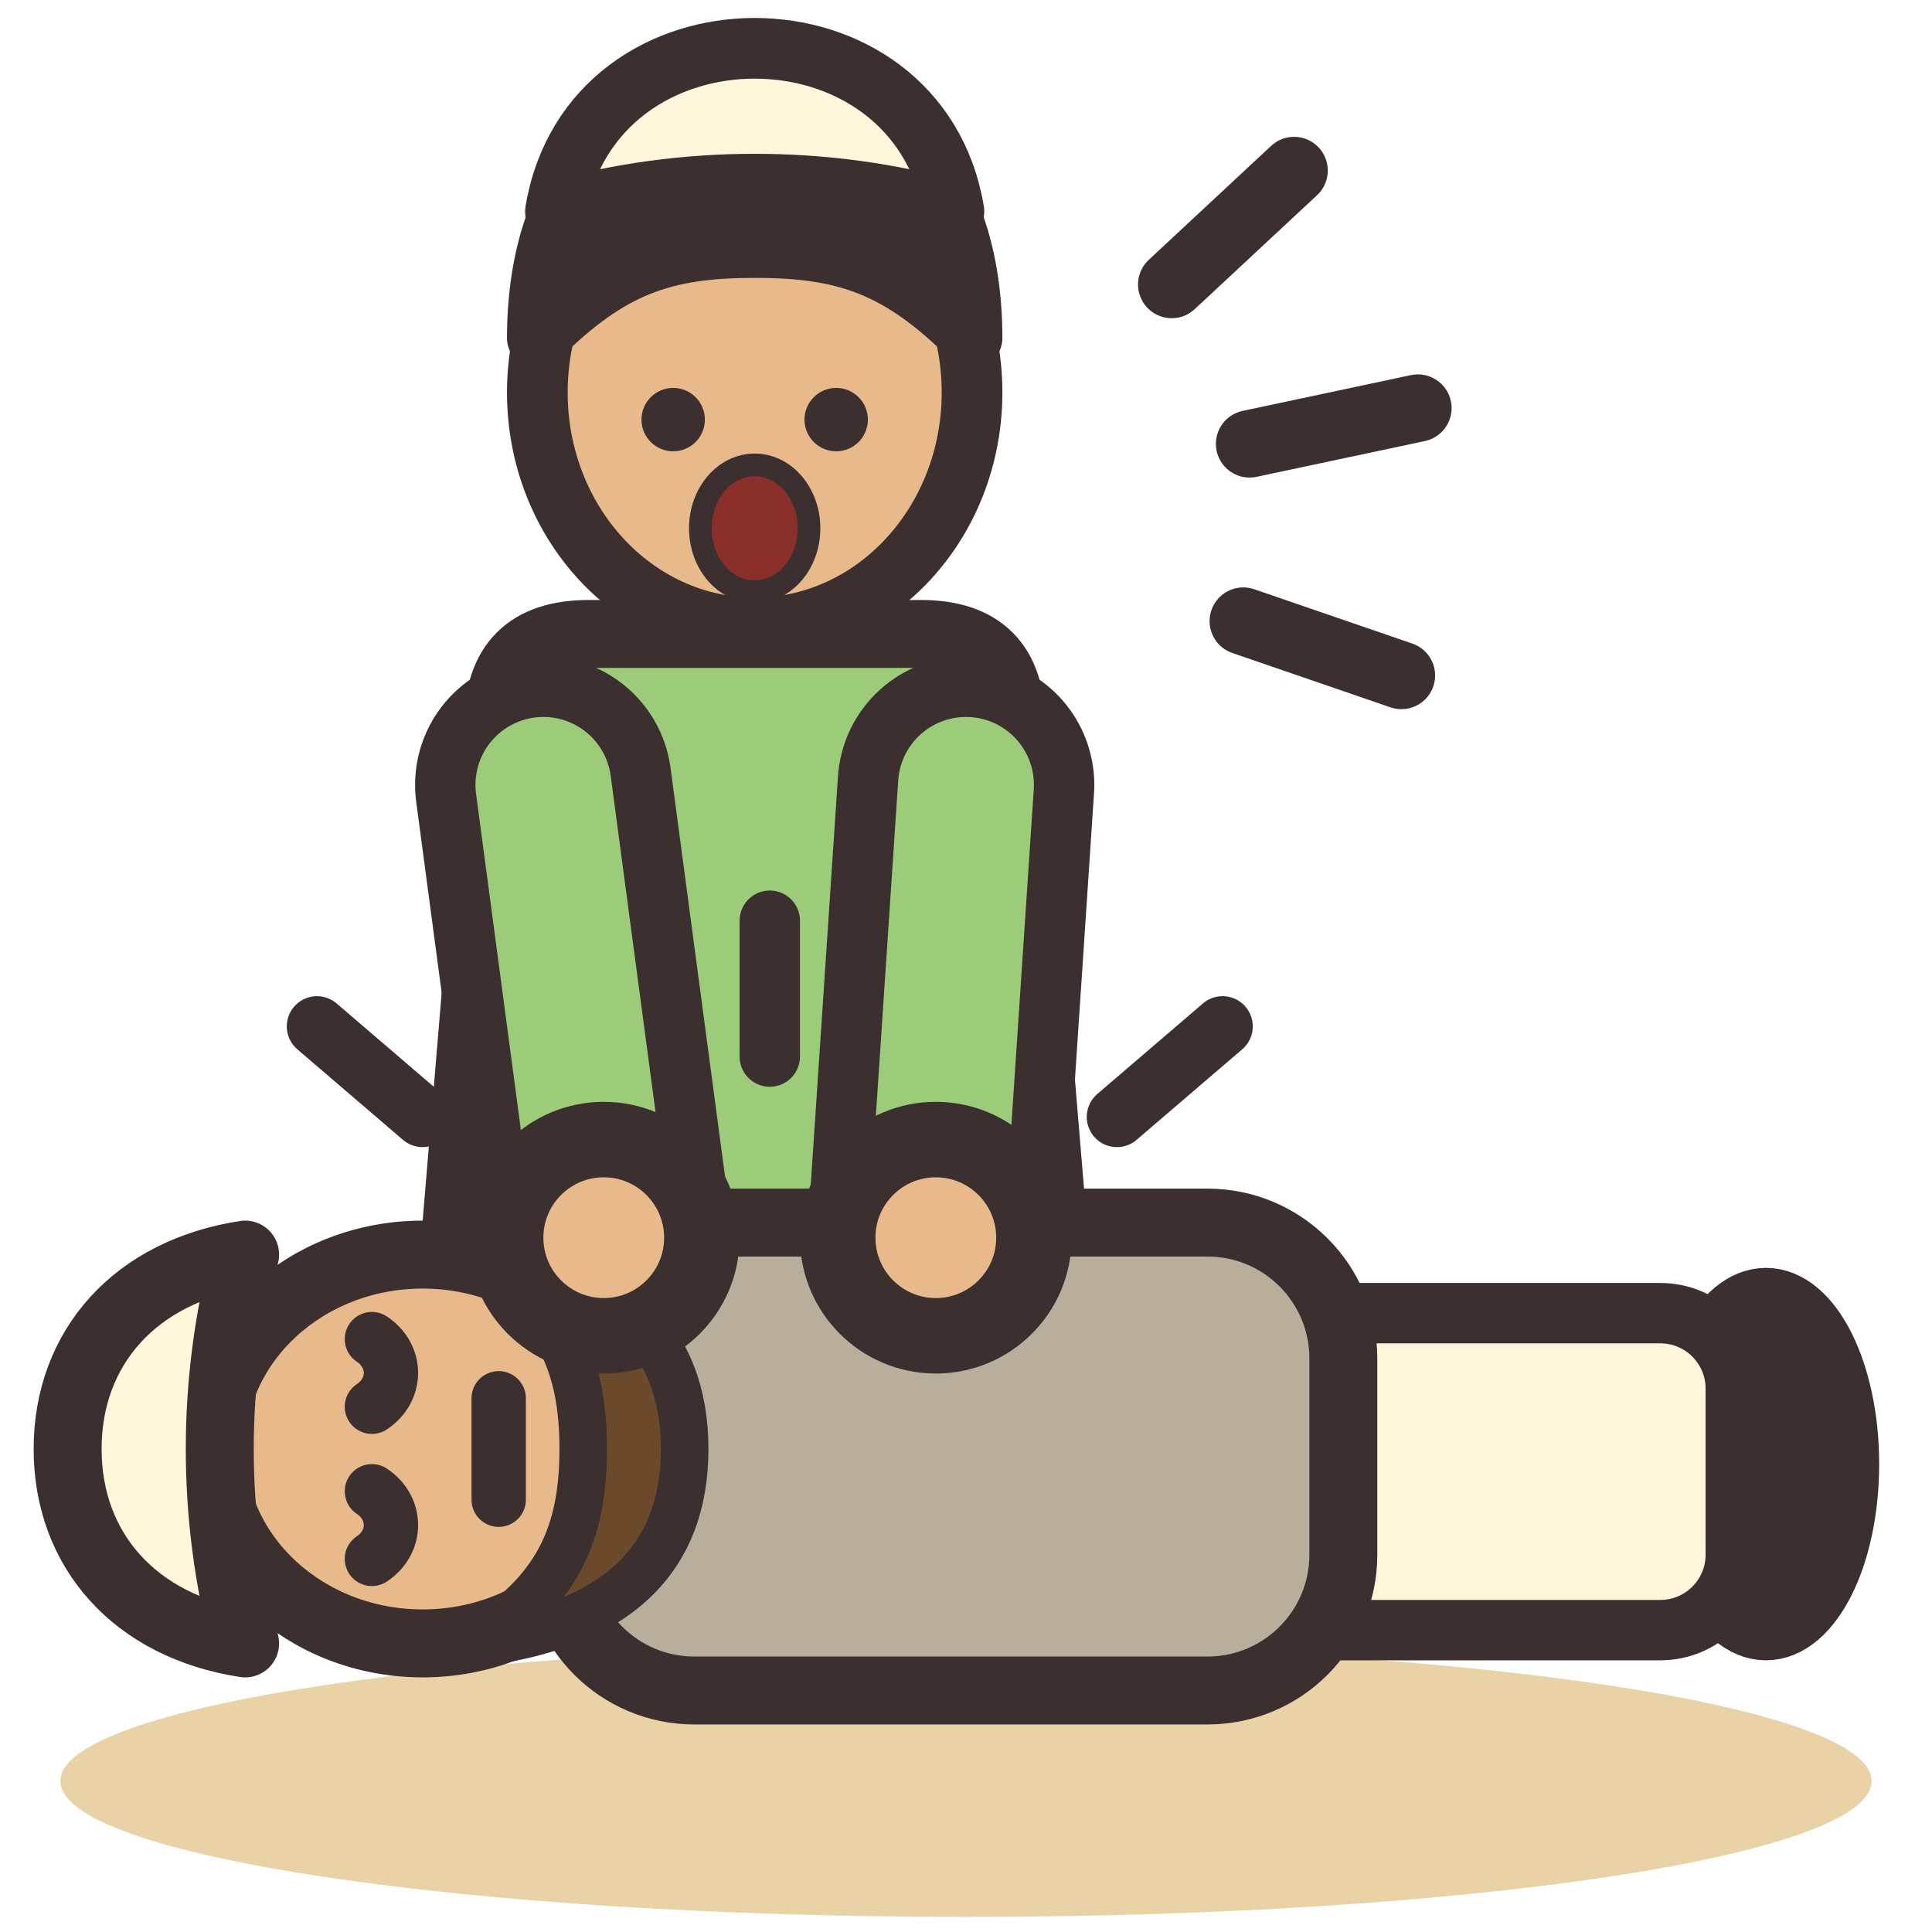
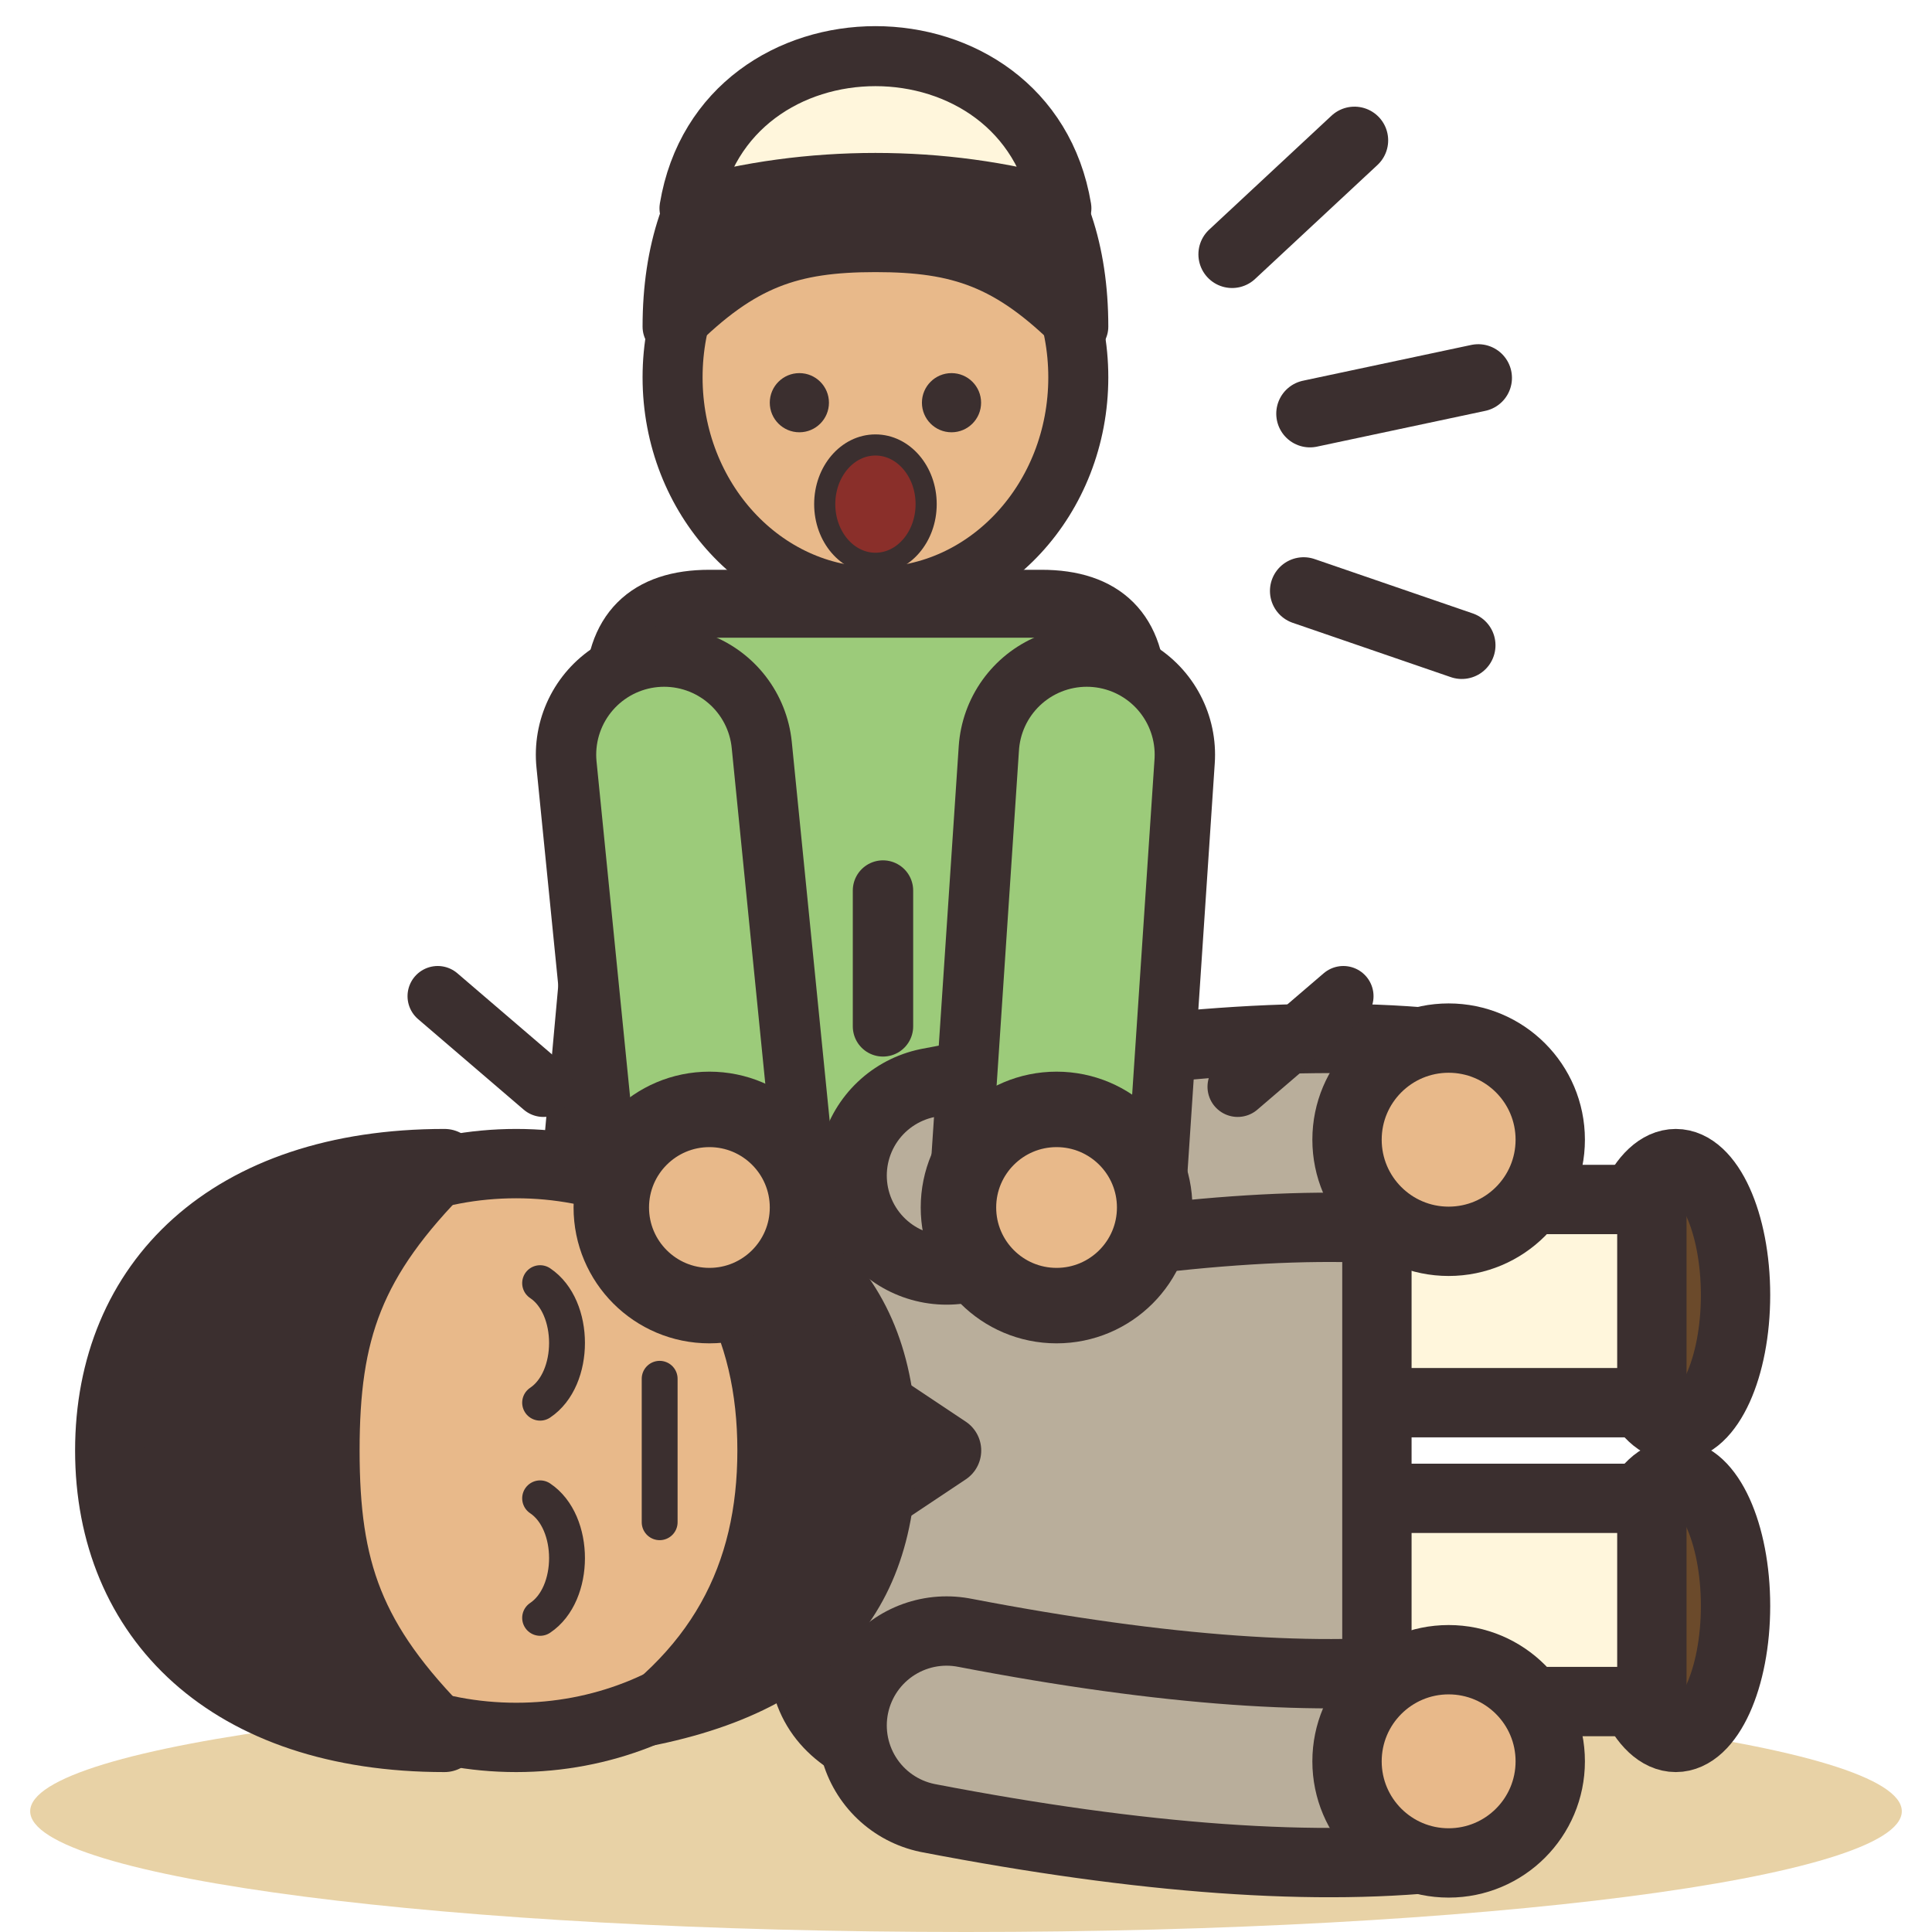
<svg xmlns="http://www.w3.org/2000/svg" viewBox="0 0 128 128">
-   <ellipse cx="64" cy="118" rx="60" ry="9" fill="#e8d2a6" />
-   <g transform="translate(-4 0)" stroke="#3b2f2f" stroke-width="4.5" stroke-linejoin="round" stroke-linecap="round">
-     <path d="M37 48q0 -6 6 -6h22q6 0 6 6L75 96H33z" fill="#9ccb7a" />
+   <ellipse cx="64" cy="120" rx="62" ry="8" fill="#e8d2a6" />
+   <g transform="translate(-8 0)" stroke="#3b2f2f" stroke-width="4.5" stroke-linejoin="round" stroke-linecap="round">
+     <path d="M49 46q0 -6 6 -6h22q6 0 6 6L87 90H45z" fill="#9ccb7a" />
  </g>
-   <g transform="translate(50 26) scale(.6)" stroke="#3b2f2f" stroke-width="6.7" stroke-linejoin="round" stroke-linecap="round">
+   <g transform="translate(58 25) scale(.56)" stroke="#3b2f2f" stroke-width="7.1" stroke-linejoin="round" stroke-linecap="round">
    <ellipse cx="0" cy="0" rx="24" ry="26" fill="#e8b98a" />
    <path d="M-24 -6c0-18 10-28 24-28s24 10 24 28c-8-8-14-10-24-10s-16 2-24 10z" fill="#3b2f2f" />
    <path d="M-22 -20c2-12 12-18 22-18s20 6 22 18c-14-4-30-4-44 0z" fill="#fff6dc" />
    <circle cx="-9" cy="3" r="3.5" fill="#3b2f2f" stroke="none" />
    <circle cx="9" cy="3" r="3.5" fill="#3b2f2f" stroke="none" />
    <ellipse cx="0" cy="15" rx="6" ry="7" fill="#8a2f2a" stroke-width="2.5" />
  </g>
-   <g transform="translate(5 116)">
-     <g stroke="#3b2f2f" stroke-width="4" stroke-linejoin="round" stroke-linecap="round">
-       <ellipse cx="112" cy="-19" rx="5.5" ry="11" fill="#3b2f2f" />
+   <g transform="translate(113.4 96.1) rotate(-90) scale(0.792)" stroke="#3b2f2f" stroke-width="5.8" stroke-linejoin="round" stroke-linecap="round">
+     <ellipse cx="-13" cy="-3" rx="11" ry="5" fill="#6b4a2b" />
+     <ellipse cx="13" cy="-3" rx="11" ry="5" fill="#6b4a2b" />
+     <rect x="-21" y="-36" width="17" height="31" rx="0" fill="#fff6dc" />
+     <rect x="4" y="-36" width="17" height="31" rx="0" fill="#fff6dc" />
+     <path d="M-17 -76C-26 -76 -27 -66 -28 -56L-33 -28H33L28 -56C27 -66 26 -76 17 -76z" fill="#b9ae9b" />
+     <path d="M-8 -76l8 12 8-12" fill="#fff6dc" />
+     <g transform="translate(0 -100) rotate(0)">
+       <ellipse cx="0" cy="0" rx="24" ry="26" fill="#e8b98a" />
+       <path d="M-24 6c2 18 10 26 24 26s22-8 24-26c-6 10-14 14-24 14s-18-4-24-14z" fill="#3b2f2f" stroke-width="3" />
+       <path d="M-24 -6c0-18 10-28 24-28s24 10 24 28c-8-8-14-10-24-10s-16 2-24 10z" fill="#3b2f2f" />
+       <path d="M-14 2c2 3 8 3 10 0M4 2c2 3 8 3 10 0" fill="none" stroke-width="3" />
+       <path d="M-6 12h12" fill="none" stroke-width="3" />
    </g>
-     <g stroke="#3b2f2f" stroke-width="4" stroke-linejoin="round" stroke-linecap="round">
-       <rect x="72" y="-29" width="38" height="21" rx="5" fill="#fff6dc" />
-     </g>
-     <g stroke="#3b2f2f" stroke-width="4.5" stroke-linejoin="round" stroke-linecap="round">
-       <rect x="32" y="-35" width="52" height="31" rx="9" fill="#b9ae9b" />
-     </g>
-     <g transform="translate(23 -20) rotate(-90) scale(0.560) translate(-64 -58)" stroke="#3b2f2f" stroke-width="8.04" stroke-linejoin="round" stroke-linecap="round">
-       <ellipse cx="64" cy="58" rx="23" ry="25" fill="#e8b98a" />
-       <path d="M41 64c2 17 10 25 23 25s21-8 23-25c-6 10-13 13-23 13s-17-3-23-13z" fill="#6b4a2b" stroke-width="5.625" />
-       <path d="M41 37c2-13 11-21 23-21s21 8 23 21c-15-4-31-4-46 0z" fill="#fff6dc" />
-       <path d="M51 52c2 3 6 3 8 0M69 52c2 3 6 3 8 0" fill="none" stroke-width="6.429" />
-       <path d="M58 67h12" fill="none" stroke-width="6.429" />
-     </g>
+     <path d="M-23 -64Q-28 -38 -26 -22" fill="none" stroke-width="21.6" />
+     <path d="M-23 -64Q-28 -38 -26 -22" fill="none" stroke-width="10" stroke="#b9ae9b" />
+     <circle cx="-26" cy="-22" r="8.5" fill="#e8b98a" />
+     <path d="M23 -64Q28 -38 26 -22" fill="none" stroke-width="21.6" />
+     <path d="M23 -64Q28 -38 26 -22" fill="none" stroke-width="10" stroke="#b9ae9b" />
+     <circle cx="26" cy="-22" r="8.5" fill="#e8b98a" />
  </g>
  <g stroke="#3b2f2f" stroke-width="5" stroke-linejoin="round" stroke-linecap="round">
-     <path d="M36 52L40 82" fill="none" stroke-width="17" />
-     <path d="M36 52L40 82" fill="none" stroke-width="9" stroke="#9ccb7a" />
-     <circle cx="40" cy="82" r="6.5" fill="#e8b98a" />
-     <path d="M64 52L62 82" fill="none" stroke-width="17" />
-     <path d="M64 52L62 82" fill="none" stroke-width="9" stroke="#9ccb7a" />
-     <circle cx="62" cy="82" r="6.5" fill="#e8b98a" />
+     <path d="M44 50L47 80" fill="none" stroke-width="17" />
+     <path d="M44 50L47 80" fill="none" stroke-width="9" stroke="#9ccb7a" />
+     <circle cx="47" cy="80" r="6.5" fill="#e8b98a" />
+     <path d="M72 50L70 80" fill="none" stroke-width="17" />
+     <path d="M72 50L70 80" fill="none" stroke-width="9" stroke="#9ccb7a" />
+     <circle cx="70" cy="80" r="6.5" fill="#e8b98a" />
  </g>
-   <path d="M28 74l-7-6M51 70v-9M74 74l7-6" fill="none" stroke="#3b2f2f" stroke-width="4" stroke-linecap="round" stroke-linejoin="round" />
-   <g transform="translate(80 30) rotate(-12) scale(0.95)">
+   <path d="M36 72l-7-6M58.5 68v-9M82 72l7-6" fill="none" stroke="#3b2f2f" stroke-width="4" stroke-linecap="round" stroke-linejoin="round" />
+   <g transform="translate(84 28) rotate(-12) scale(0.95)">
    <path d="M0 -12l10 -6M3 0h12M0 12l10 6" fill="none" stroke="#3b2f2f" stroke-width="4.7" stroke-linecap="round" stroke-linejoin="round" />
  </g>
</svg>
